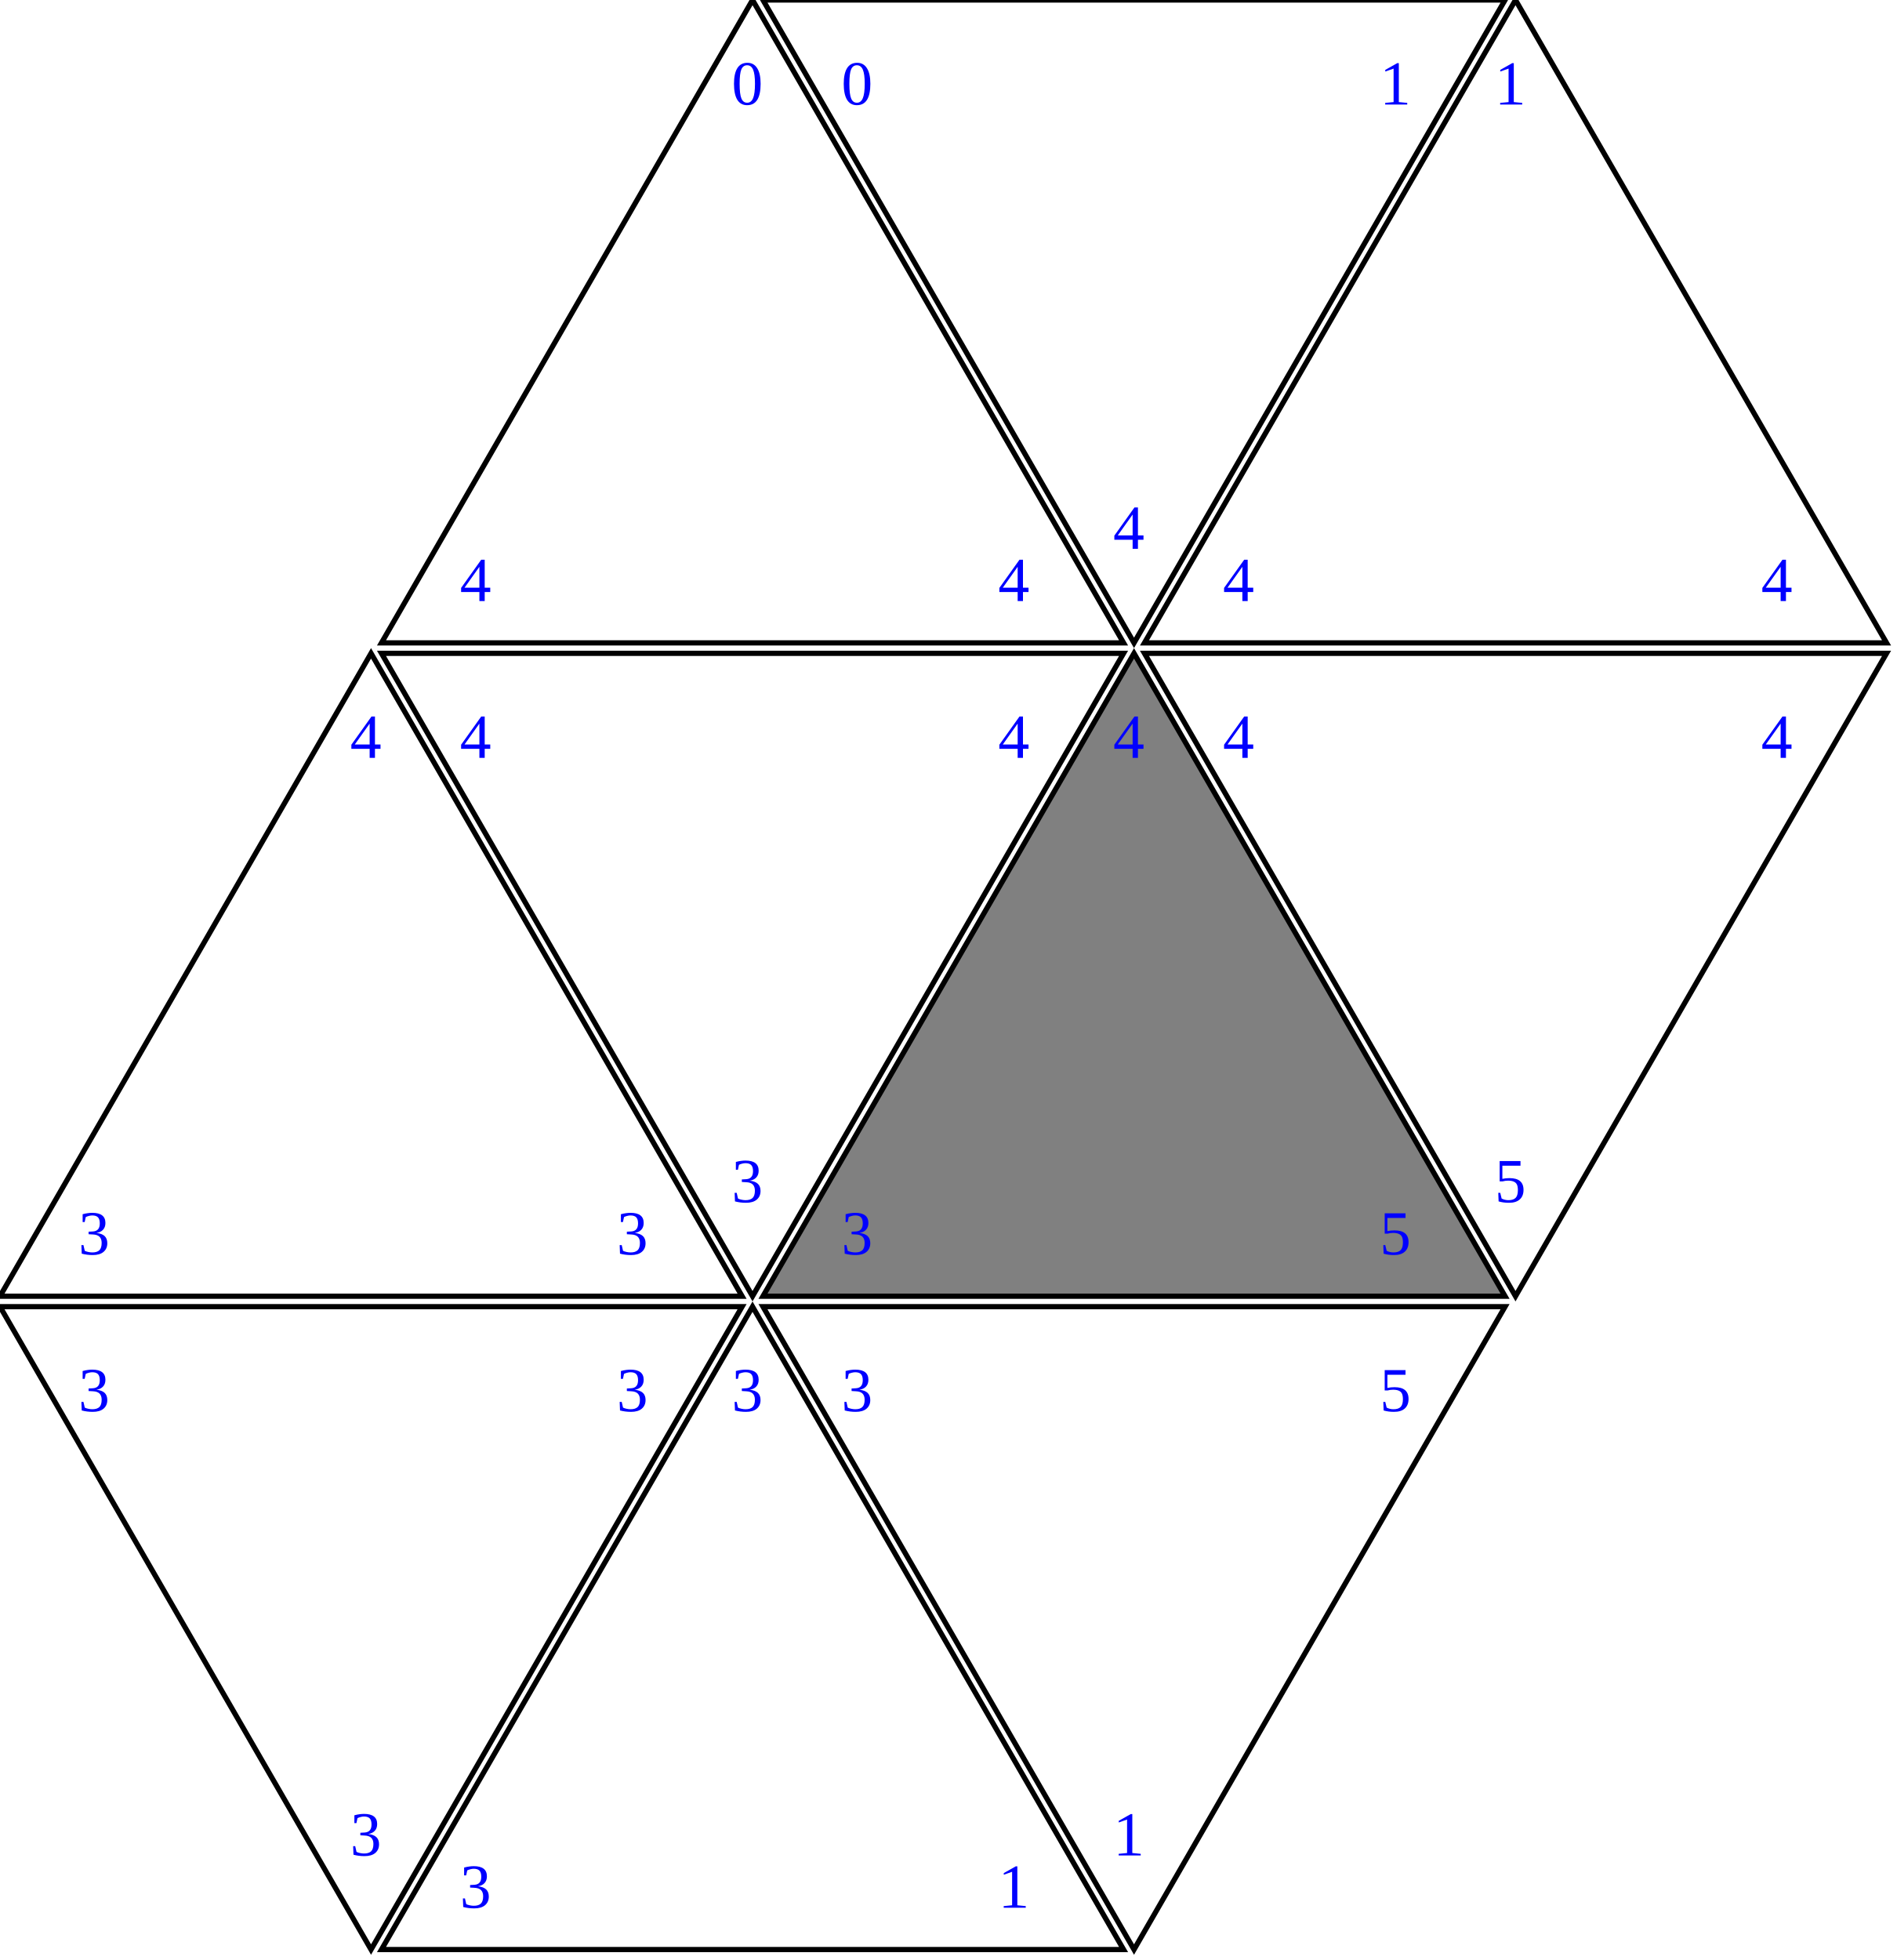
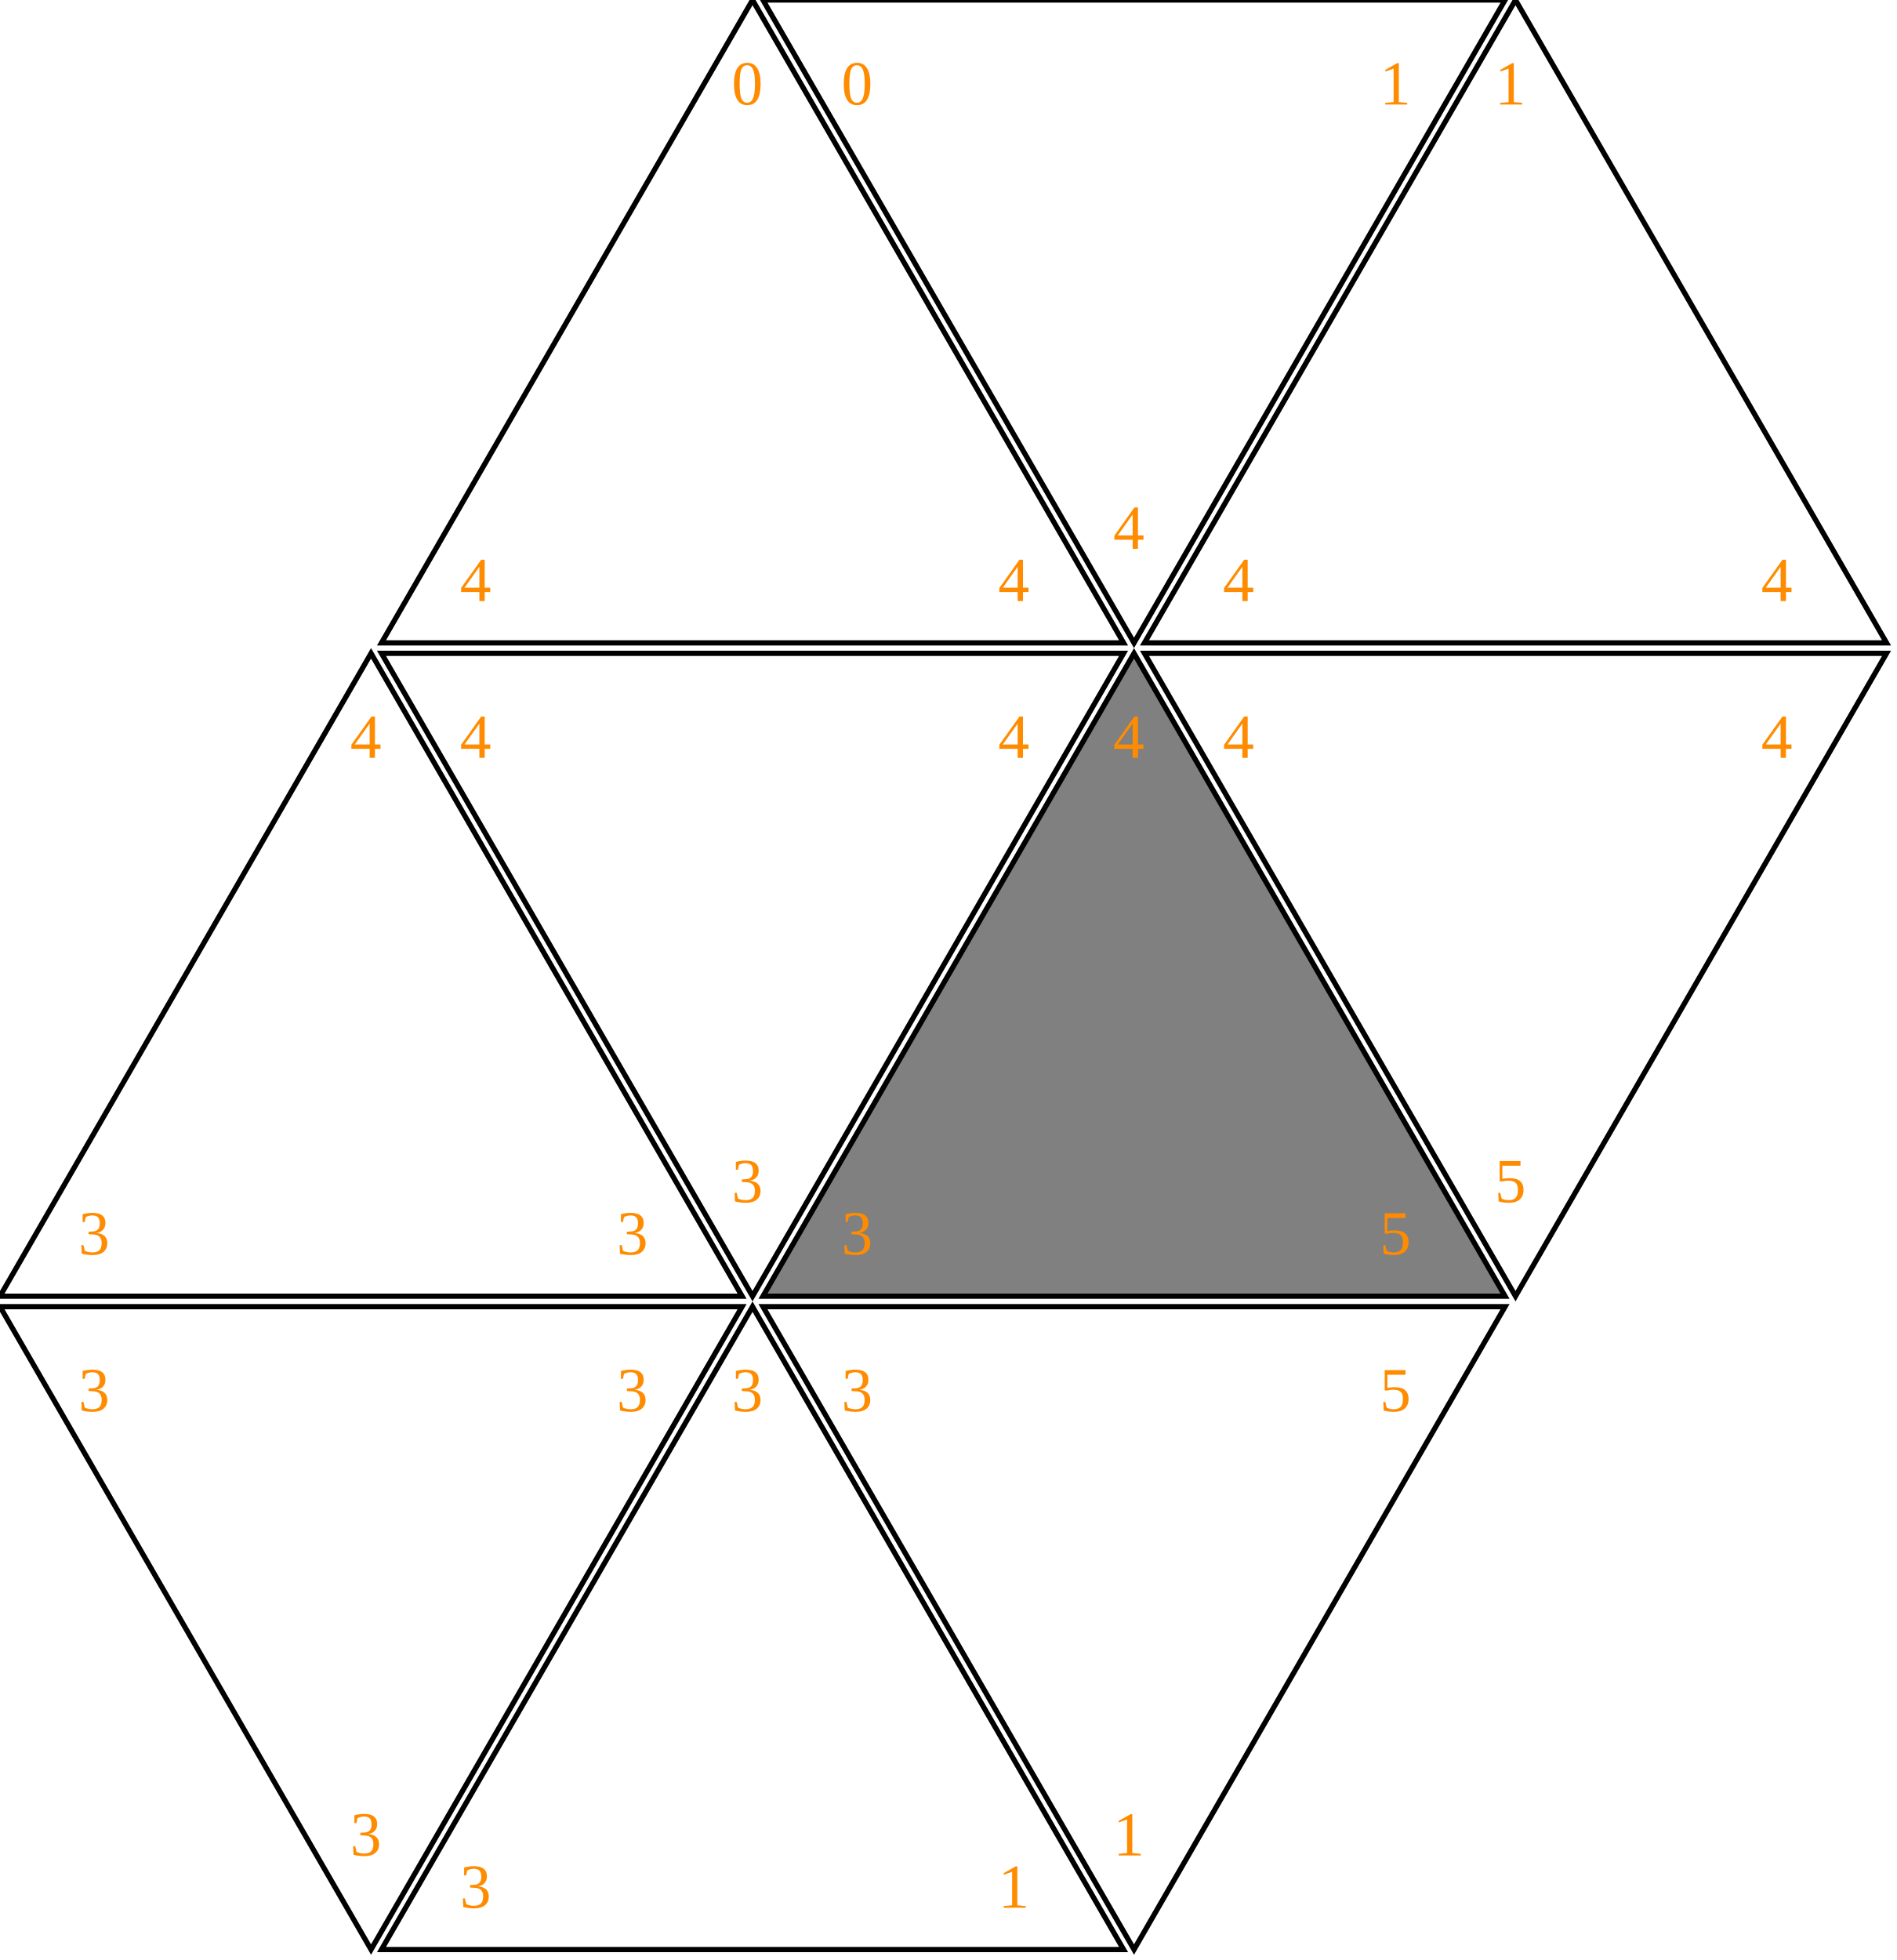
<svg xmlns="http://www.w3.org/2000/svg" version="1.1" width="363" height="375" font-size="12">
  <g>
    <g transform="translate(73, 0)">
      <polygon points="0,123 71,0 142,123" fill="none" stroke="black" stroke-width="1" />
-       <text x="15" y="115" fill="blue">4</text>
-       <text x="67" y="20" fill="blue">0</text>
-       <text x="118" y="115" fill="blue">4</text>
+       <text x="15" y="115" fill="darkorange">4</text>
+       <text x="67" y="20" fill="darkorange">0</text>
+       <text x="118" y="115" fill="darkorange">4</text>
    </g>
    <g transform="translate(146, 0)">
      <polygon points="0,0 71,123 142,0" fill="none" stroke="black" stroke-width="1" />
-       <text x="15" y="20" fill="blue">0</text>
-       <text x="67" y="105" fill="blue">4</text>
-       <text x="118" y="20" fill="blue">1</text>
+       <text x="15" y="20" fill="darkorange">0</text>
+       <text x="67" y="105" fill="darkorange">4</text>
+       <text x="118" y="20" fill="darkorange">1</text>
    </g>
    <g transform="translate(219, 0)">
      <polygon points="0,123 71,0 142,123" fill="none" stroke="black" stroke-width="1" />
-       <text x="15" y="115" fill="blue">4</text>
-       <text x="67" y="20" fill="blue">1</text>
-       <text x="118" y="115" fill="blue">4</text>
+       <text x="15" y="115" fill="darkorange">4</text>
+       <text x="67" y="20" fill="darkorange">1</text>
+       <text x="118" y="115" fill="darkorange">4</text>
    </g>
  </g>
  <g transform="translate(-73, 125)">
    <g transform="translate(73, 0)">
      <polygon points="0,123 71,0 142,123" fill="none" stroke="black" stroke-width="1" />
-       <text x="15" y="115" fill="blue">3</text>
-       <text x="67" y="20" fill="blue">4</text>
-       <text x="118" y="115" fill="blue">3</text>
+       <text x="15" y="115" fill="darkorange">3</text>
+       <text x="67" y="20" fill="darkorange">4</text>
+       <text x="118" y="115" fill="darkorange">3</text>
    </g>
    <g transform="translate(146, 0)">
      <polygon points="0,0 71,123 142,0" fill="none" stroke="black" stroke-width="1" />
-       <text x="15" y="20" fill="blue">4</text>
-       <text x="67" y="105" fill="blue">3</text>
-       <text x="118" y="20" fill="blue">4</text>
+       <text x="15" y="20" fill="darkorange">4</text>
+       <text x="67" y="105" fill="darkorange">3</text>
+       <text x="118" y="20" fill="darkorange">4</text>
    </g>
    <g transform="translate(219, 0)">
      <polygon points="0,123 71,0 142,123" fill="gray" stroke="black" stroke-width="1" />
-       <text x="15" y="115" fill="blue">3</text>
-       <text x="67" y="20" fill="blue">4</text>
-       <text x="118" y="115" fill="blue">5</text>
+       <text x="15" y="115" fill="darkorange">3</text>
+       <text x="67" y="20" fill="darkorange">4</text>
+       <text x="118" y="115" fill="darkorange">5</text>
    </g>
    <g transform="translate(292, 0)">
      <polygon points="0,0 71,123 142,0" fill="none" stroke="black" stroke-width="1" />
-       <text x="15" y="20" fill="blue">4</text>
-       <text x="67" y="105" fill="blue">5</text>
-       <text x="118" y="20" fill="blue">4</text>
+       <text x="15" y="20" fill="darkorange">4</text>
+       <text x="67" y="105" fill="darkorange">5</text>
+       <text x="118" y="20" fill="darkorange">4</text>
    </g>
  </g>
  <g transform="translate(0, 250)">
    <g transform="translate(0, 0)">
      <polygon points="0,0 71,123 142,0" fill="none" stroke="black" stroke-width="1" />
-       <text x="15" y="20" fill="blue">3</text>
-       <text x="67" y="105" fill="blue">3</text>
-       <text x="118" y="20" fill="blue">3</text>
+       <text x="15" y="20" fill="darkorange">3</text>
+       <text x="67" y="105" fill="darkorange">3</text>
+       <text x="118" y="20" fill="darkorange">3</text>
    </g>
    <g transform="translate(73, 0)">
      <polygon points="0,123 71,0 142,123" fill="none" stroke="black" stroke-width="1" />
-       <text x="15" y="115" fill="blue">3</text>
-       <text x="67" y="20" fill="blue">3</text>
-       <text x="118" y="115" fill="blue">1</text>
+       <text x="15" y="115" fill="darkorange">3</text>
+       <text x="67" y="20" fill="darkorange">3</text>
+       <text x="118" y="115" fill="darkorange">1</text>
    </g>
    <g transform="translate(146, 0)">
      <polygon points="0,0 71,123 142,0" fill="none" stroke="black" stroke-width="1" />
-       <text x="15" y="20" fill="blue">3</text>
-       <text x="67" y="105" fill="blue">1</text>
-       <text x="118" y="20" fill="blue">5</text>
+       <text x="15" y="20" fill="darkorange">3</text>
+       <text x="67" y="105" fill="darkorange">1</text>
+       <text x="118" y="20" fill="darkorange">5</text>
    </g>
  </g>
</svg>
